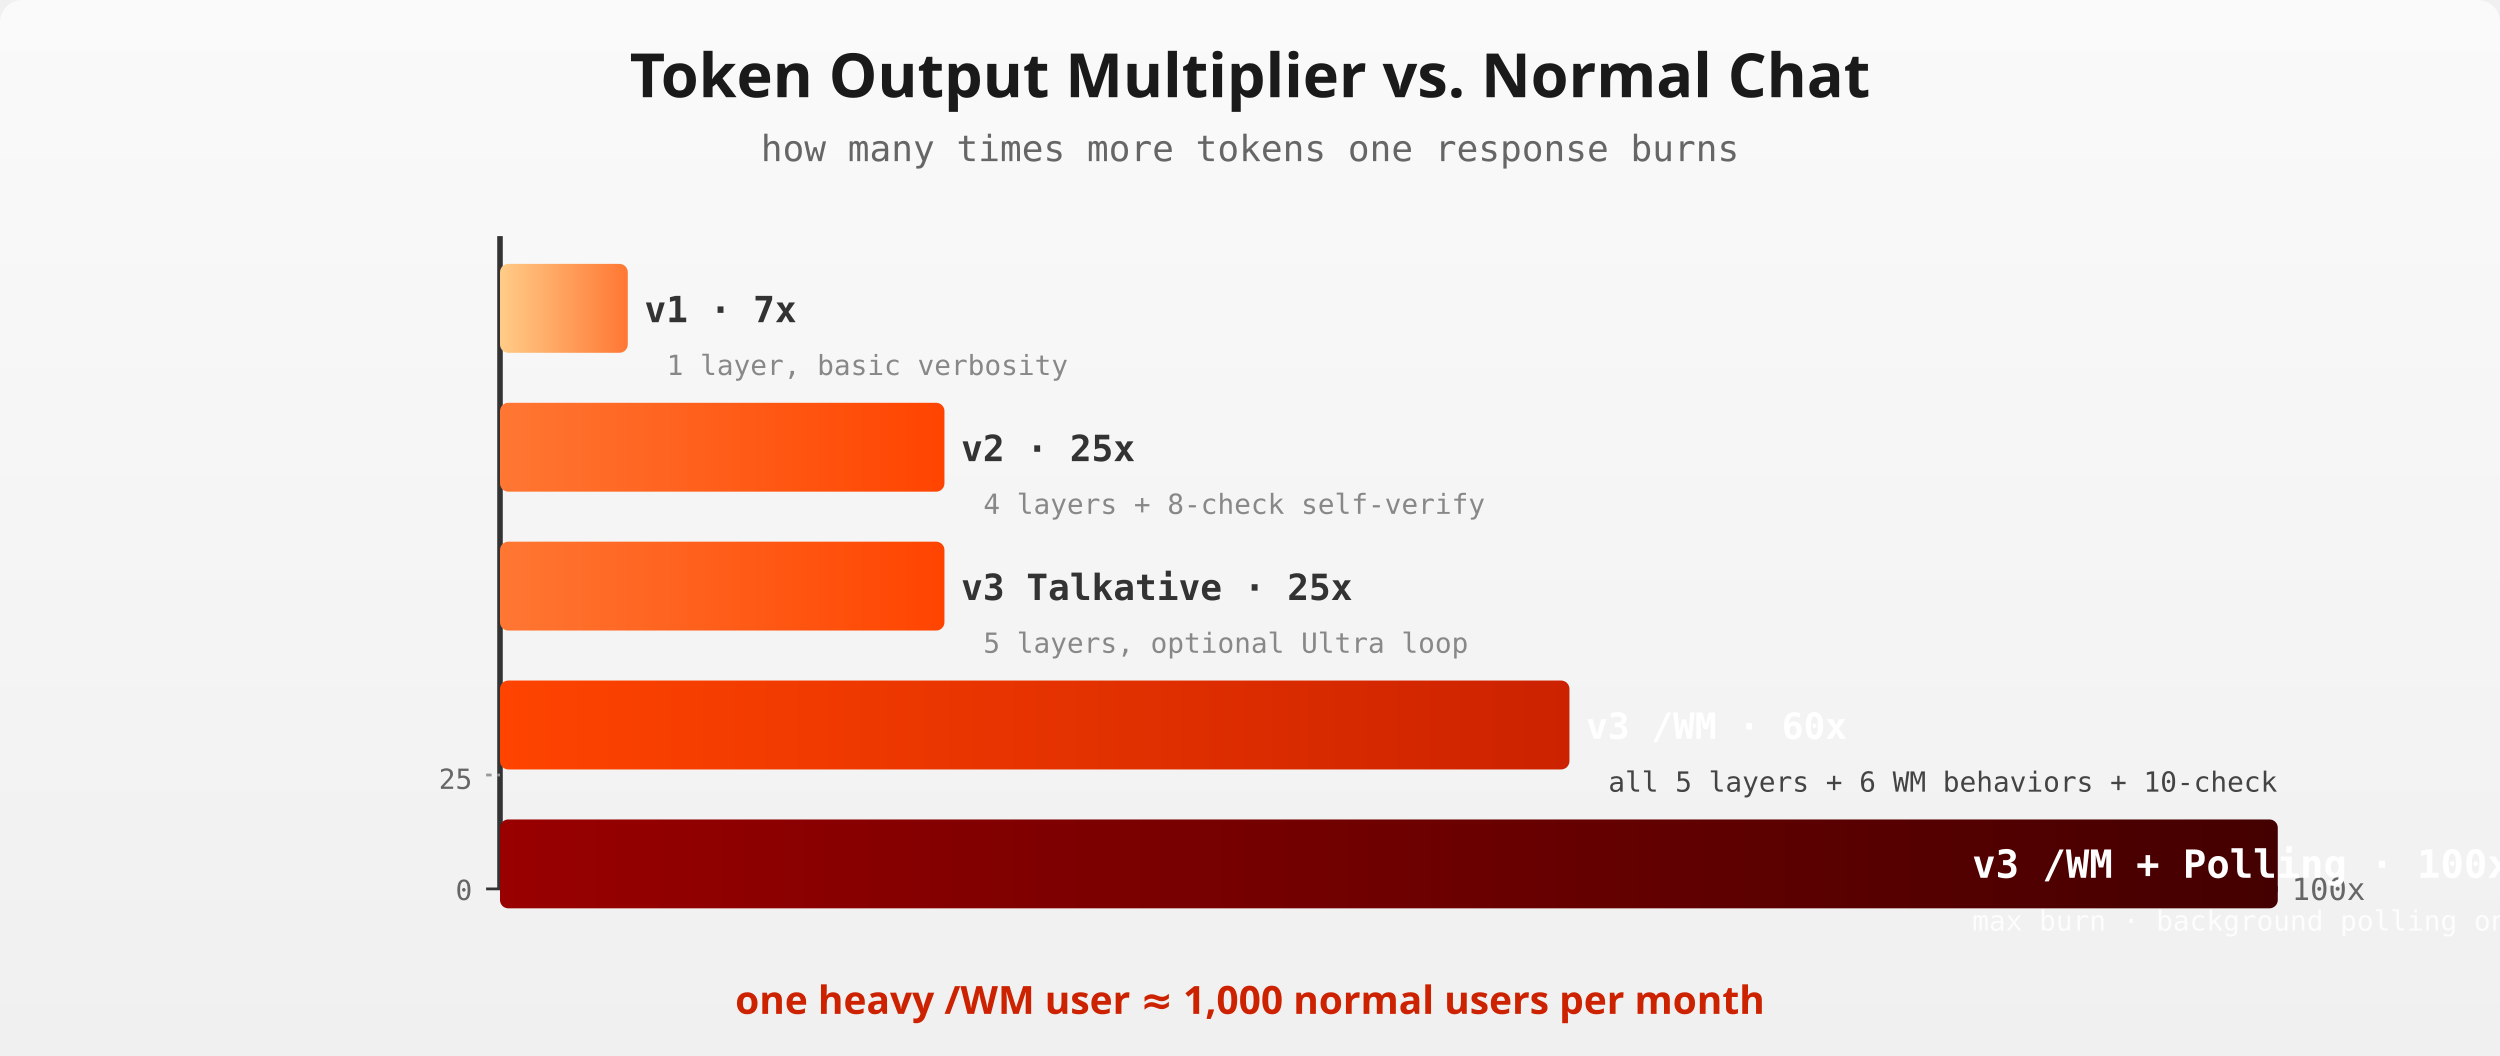
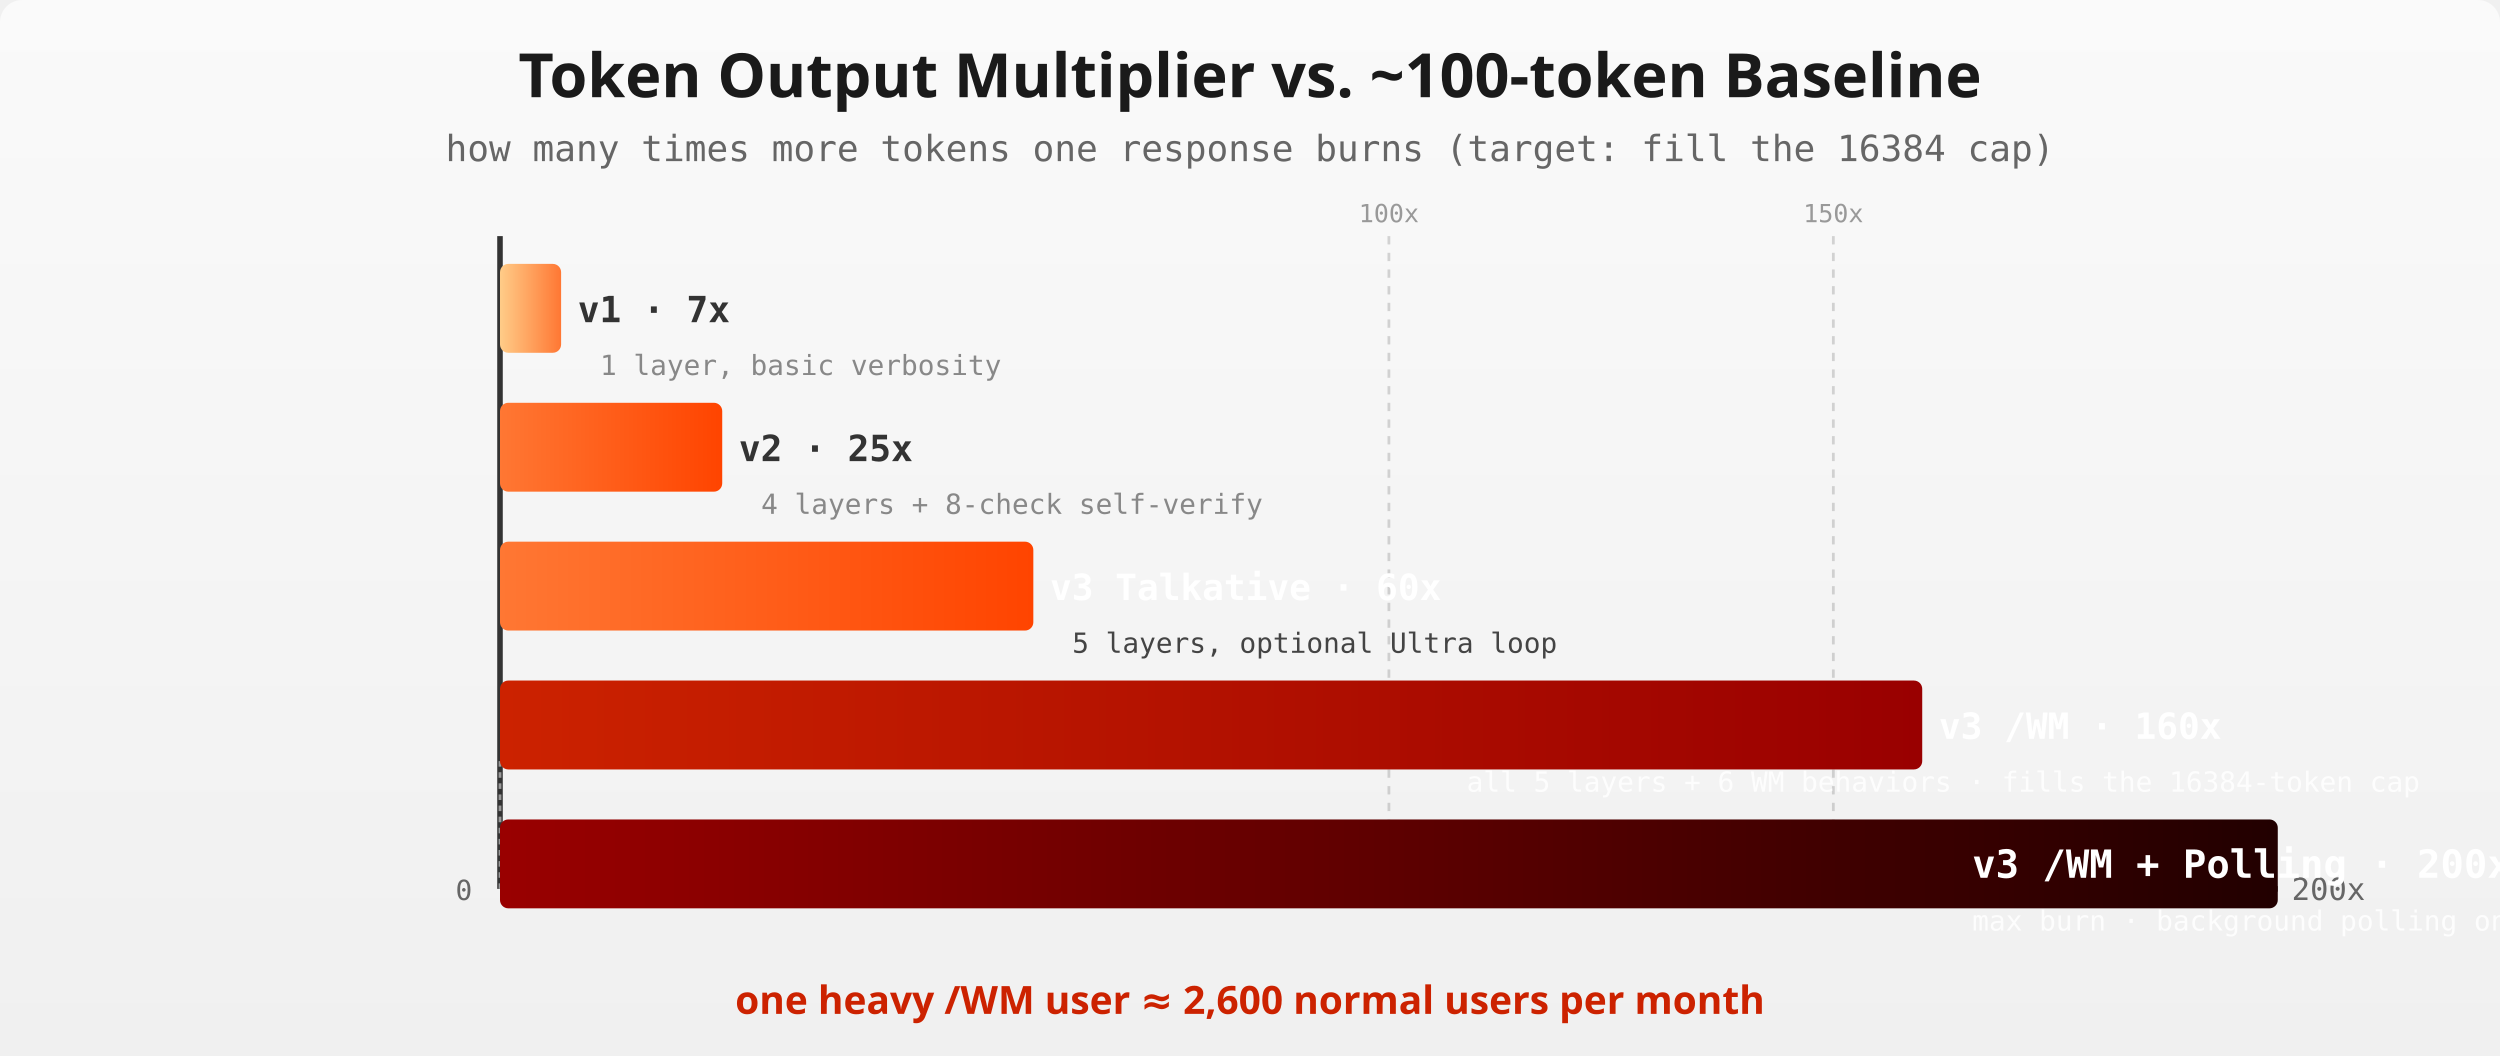
<svg xmlns="http://www.w3.org/2000/svg" viewBox="0 0 900 380" role="img" aria-label="Token Waster multiplier comparison">
  <defs>
    <linearGradient id="bg" x1="0" y1="0" x2="0" y2="1">
      <stop offset="0%" stop-color="#fafafa" />
      <stop offset="100%" stop-color="#f0f0f0" />
    </linearGradient>
    <linearGradient id="bar1" x1="0" y1="0" x2="1" y2="0">
      <stop offset="0%" stop-color="#ffcc88" />
      <stop offset="100%" stop-color="#ff7733" />
    </linearGradient>
    <linearGradient id="bar2" x1="0" y1="0" x2="1" y2="0">
      <stop offset="0%" stop-color="#ff7733" />
      <stop offset="100%" stop-color="#ff4400" />
    </linearGradient>
    <linearGradient id="bar3" x1="0" y1="0" x2="1" y2="0">
      <stop offset="0%" stop-color="#ff4400" />
      <stop offset="100%" stop-color="#cc2200" />
    </linearGradient>
    <linearGradient id="bar4" x1="0" y1="0" x2="1" y2="0">
      <stop offset="0%" stop-color="#cc2200" />
      <stop offset="100%" stop-color="#990000" />
    </linearGradient>
    <linearGradient id="bar5" x1="0" y1="0" x2="1" y2="0">
      <stop offset="0%" stop-color="#990000" />
-       <stop offset="100%" stop-color="#440000" />
+       <stop offset="100%" stop-color="#220000" />
    </linearGradient>
  </defs>
  <rect width="900" height="380" fill="url(#bg)" rx="8" />
  <text x="450" y="35" text-anchor="middle" font-family="'Arial Black', sans-serif" font-size="22" font-weight="900" fill="#1a1a1a">
-     Token Output Multiplier vs. Normal Chat
+     Token Output Multiplier vs. ~100-token Baseline
  </text>
  <text x="450" y="58" text-anchor="middle" font-family="monospace" font-size="13" fill="#666">
-     how many times more tokens one response burns
+     how many times more tokens one response burns (target: fill the 16384 cap)
  </text>
  <line x1="180" y1="85" x2="180" y2="320" stroke="#333" stroke-width="2" />
  <line x1="180" y1="320" x2="820" y2="320" stroke="#333" stroke-width="2" />
-   <text x="825" y="324" font-family="monospace" font-size="11" fill="#666">100x</text>
-   <line x1="175" y1="320" x2="180" y2="320" stroke="#333" />
-   <line x1="175" y1="279" x2="180" y2="279" stroke="#999" stroke-dasharray="2,2" />
+   <text x="825" y="324" font-family="monospace" font-size="11" fill="#666">200x</text>
+   <line x1="180" y1="274" x2="180" y2="320" stroke="#999" stroke-dasharray="2,2" />
+   <line x1="340" y1="320" x2="340" y2="320" />
+   <line x1="500" y1="85" x2="500" y2="320" stroke="#999" stroke-dasharray="3,3" opacity="0.4" />
+   <text x="500" y="80" text-anchor="middle" font-family="monospace" font-size="9" fill="#999">100x</text>
+   <line x1="660" y1="85" x2="660" y2="320" stroke="#999" stroke-dasharray="3,3" opacity="0.4" />
+   <text x="660" y="80" text-anchor="middle" font-family="monospace" font-size="9" fill="#999">150x</text>
  <text x="170" y="324" text-anchor="end" font-family="monospace" font-size="10" fill="#666">0</text>
-   <text x="170" y="284" text-anchor="end" font-family="monospace" font-size="10" fill="#666">25</text>
  <g>
-     <rect x="180" y="95" width="46" height="32" fill="url(#bar1)" rx="3" />
-     <text x="232" y="116" font-family="monospace" font-size="13" fill="#333" font-weight="bold">v1 · 7x</text>
-     <text x="240" y="135" font-family="monospace" font-size="10" fill="#888">1 layer, basic verbosity</text>
+     <rect x="180" y="95" width="22" height="32" fill="url(#bar1)" rx="3" />
+     <text x="208" y="116" font-family="monospace" font-size="13" fill="#333" font-weight="bold">v1 · 7x</text>
+     <text x="216" y="135" font-family="monospace" font-size="10" fill="#888">1 layer, basic verbosity</text>
  </g>
  <g>
-     <rect x="180" y="145" width="160" height="32" fill="url(#bar2)" rx="3" />
-     <text x="346" y="166" font-family="monospace" font-size="13" fill="#333" font-weight="bold">v2 · 25x</text>
-     <text x="354" y="185" font-family="monospace" font-size="10" fill="#888">4 layers + 8-check self-verify</text>
+     <rect x="180" y="145" width="80" height="32" fill="url(#bar2)" rx="3" />
+     <text x="266" y="166" font-family="monospace" font-size="13" fill="#333" font-weight="bold">v2 · 25x</text>
+     <text x="274" y="185" font-family="monospace" font-size="10" fill="#888">4 layers + 8-check self-verify</text>
  </g>
  <g>
-     <rect x="180" y="195" width="160" height="32" fill="url(#bar2)" rx="3" />
-     <text x="346" y="216" font-family="monospace" font-size="13" fill="#333" font-weight="bold">v3 Talkative · 25x</text>
-     <text x="354" y="235" font-family="monospace" font-size="10" fill="#888">5 layers, optional Ultra loop</text>
+     <rect x="180" y="195" width="192" height="32" fill="url(#bar2)" rx="3" />
+     <text x="378" y="216" font-family="monospace" font-size="13" fill="#fff" font-weight="bold">v3 Talkative · 60x</text>
+     <text x="386" y="235" font-family="monospace" font-size="10" fill="#444">5 layers, optional Ultra loop</text>
  </g>
  <g>
-     <rect x="180" y="245" width="385" height="32" fill="url(#bar3)" rx="3" />
-     <text x="571" y="266" font-family="monospace" font-size="13" fill="#fff" font-weight="bold">v3 /WM · 60x</text>
-     <text x="579" y="285" font-family="monospace" font-size="10" fill="#444">all 5 layers + 6 WM behaviors + 10-check</text>
+     <rect x="180" y="245" width="512" height="32" fill="url(#bar4)" rx="3" />
+     <text x="698" y="266" font-family="monospace" font-size="13" fill="#fff" font-weight="bold">v3 /WM · 160x</text>
+     <text x="528" y="285" font-family="monospace" font-size="10" fill="#fff" opacity="0.85">all 5 layers + 6 WM behaviors · fills the 16384-token cap</text>
  </g>
  <g>
    <rect x="180" y="295" width="640" height="32" fill="url(#bar5)" rx="3" />
-     <text x="710" y="316" font-family="monospace" font-size="14" fill="#fff" font-weight="bold">v3 /WM + Polling · 100x</text>
-     <text x="710" y="335" font-family="monospace" font-size="10" fill="#fff" opacity="0.85">max burn · background polling on top</text>
+     <text x="710" y="316" font-family="monospace" font-size="14" fill="#fff" font-weight="bold">v3 /WM + Polling · 200x+</text>
+     <text x="710" y="335" font-family="monospace" font-size="10" fill="#fff" opacity="0.85">max burn · background polling on top of cap-filling response</text>
  </g>
  <text x="450" y="365" text-anchor="middle" font-family="'Arial Black', sans-serif" font-size="14" fill="#cc2200" font-weight="900">
-     one heavy /WM user ≈ 1,000 normal users per month
+     one heavy /WM user ≈ 2,600 normal users per month
  </text>
</svg>
